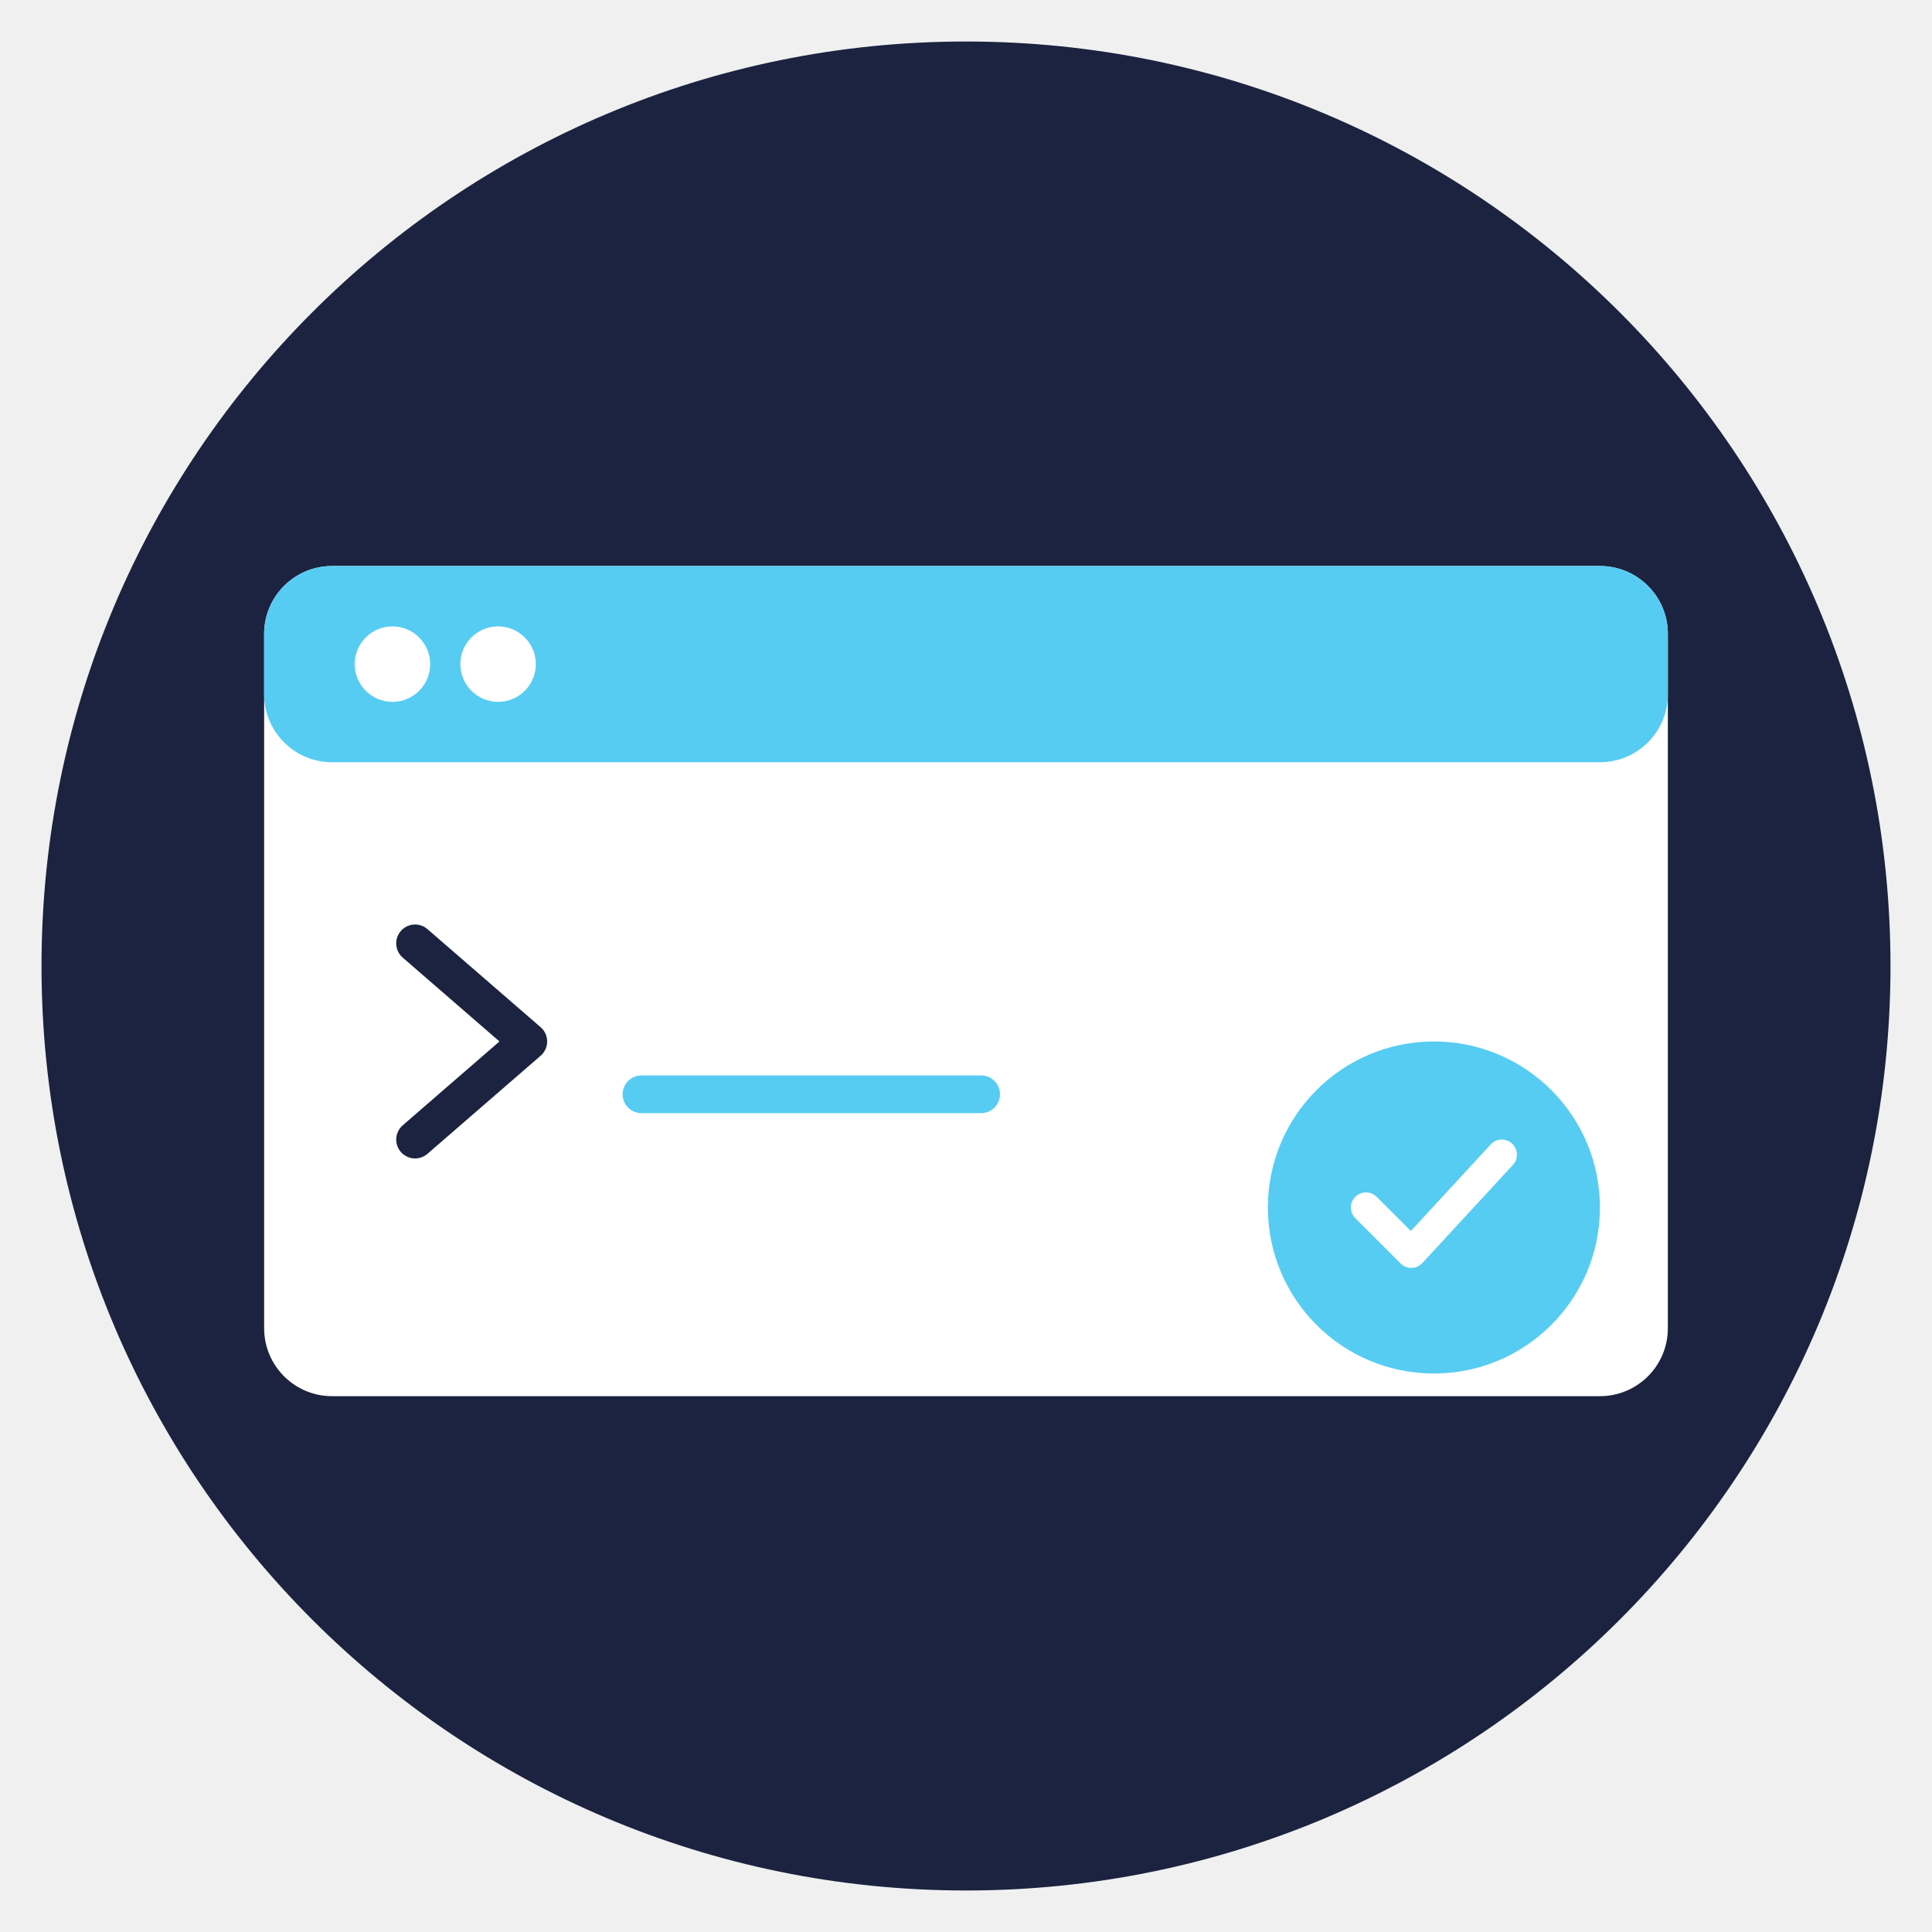
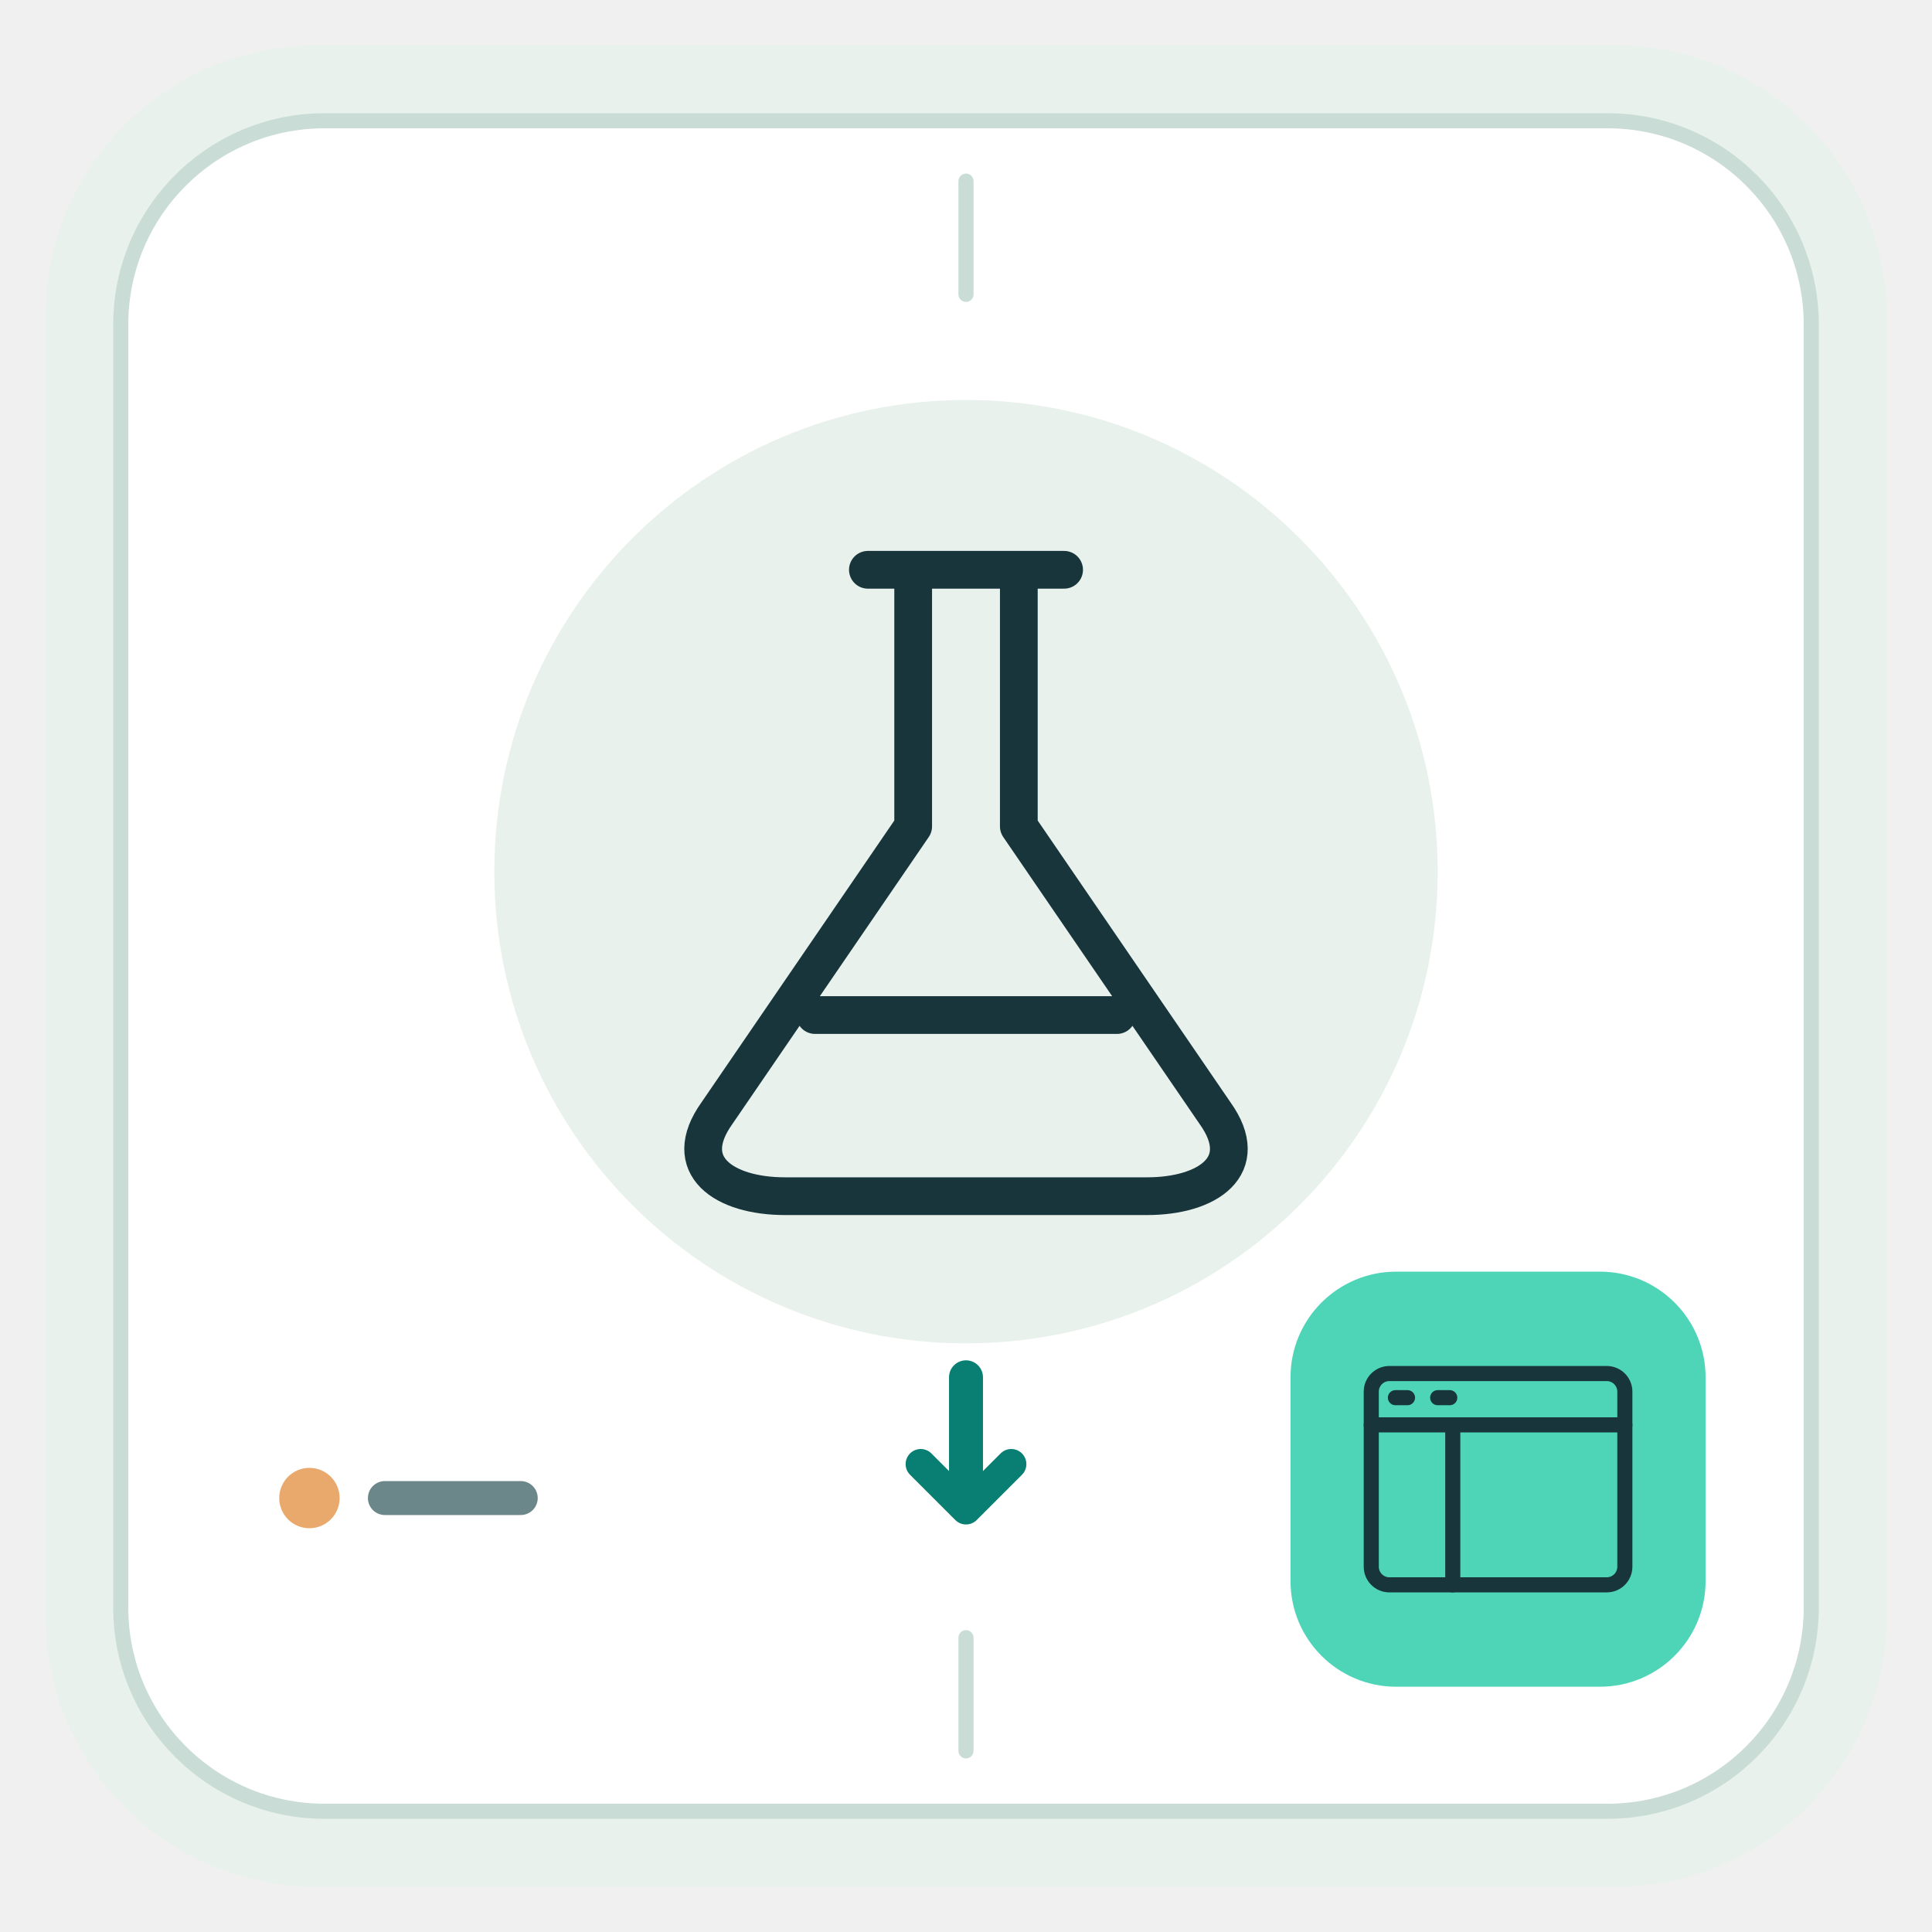
<svg xmlns="http://www.w3.org/2000/svg" viewBox="0 0 512 512" role="img" aria-labelledby="title description">
-   <circle cx="256" cy="256" r="245" fill="#1B2340" />
-   <rect x="70" y="150" width="372" height="220" rx="18" fill="#FFFFFF" />
-   <rect x="70" y="150" width="372" height="52" rx="18" fill="#56CCF2" />
-   <circle cx="104" cy="176" r="10" fill="#FFFFFF" />
-   <circle cx="132" cy="176" r="10" fill="#FFFFFF" />
-   <path d="M110 250l30 26-30 26" fill="none" stroke="#1B2340" stroke-linecap="round" stroke-linejoin="round" stroke-width="10" />
-   <path d="M170 290h90" fill="none" stroke="#56CCF2" stroke-linecap="round" stroke-linejoin="round" stroke-width="10" />
-   <circle cx="380" cy="320" r="44" fill="#56CCF2" />
-   <path d="M362 320l12 12 24-26" fill="none" stroke="#FFFFFF" stroke-linecap="round" stroke-linejoin="round" stroke-width="8" />
+   <rect x="12" y="12" width="488" height="488" rx="72" fill="#E8F1EC" />
+   <rect x="32" y="32" width="448" height="448" rx="54" fill="#FFFFFF" stroke="#CADCD6" stroke-width="4" />
+   <path d="M256 48v30M256 434v30" stroke="#CADCD6" stroke-width="4" stroke-linecap="round" />
+   <circle cx="256" cy="231" r="125" fill="#E8F1EC" />
+   <g transform="translate(156 131) scale(2.00)" fill="none" stroke="#17353B" stroke-width="5" stroke-linecap="round" stroke-linejoin="round">
+     <path d="M37 10h26m-20 0v34L17 82c-5 7 1 11 9 11h48c8 0 14-4 9-11L57 44V10M30 69h40" />
+   </g>
+   <path d="M256 365v34" stroke="#087F72" stroke-width="9" stroke-linecap="round" />
+   <path d="m244 388 12 12 12-12" fill="none" stroke="#087F72" stroke-width="8" stroke-linecap="round" stroke-linejoin="round" />
+   <rect x="342" y="337" width="110" height="110" rx="28" fill="#4ED5B7" />
+   <g transform="translate(357 352) scale(0.80)" fill="none" stroke="#17353B" stroke-width="5" stroke-linecap="round" stroke-linejoin="round">
+     <rect x="8" y="15" width="84" height="70" rx="6" />
+     <path d="M8 32h84M35 32v53M16 23h4m10 0h4" />
+   </g>
+   <circle cx="82" cy="397" r="8" fill="#E9A86C" />
+   <path d="M102 397h36" stroke="#6B878A" stroke-width="9" stroke-linecap="round" />
</svg>
